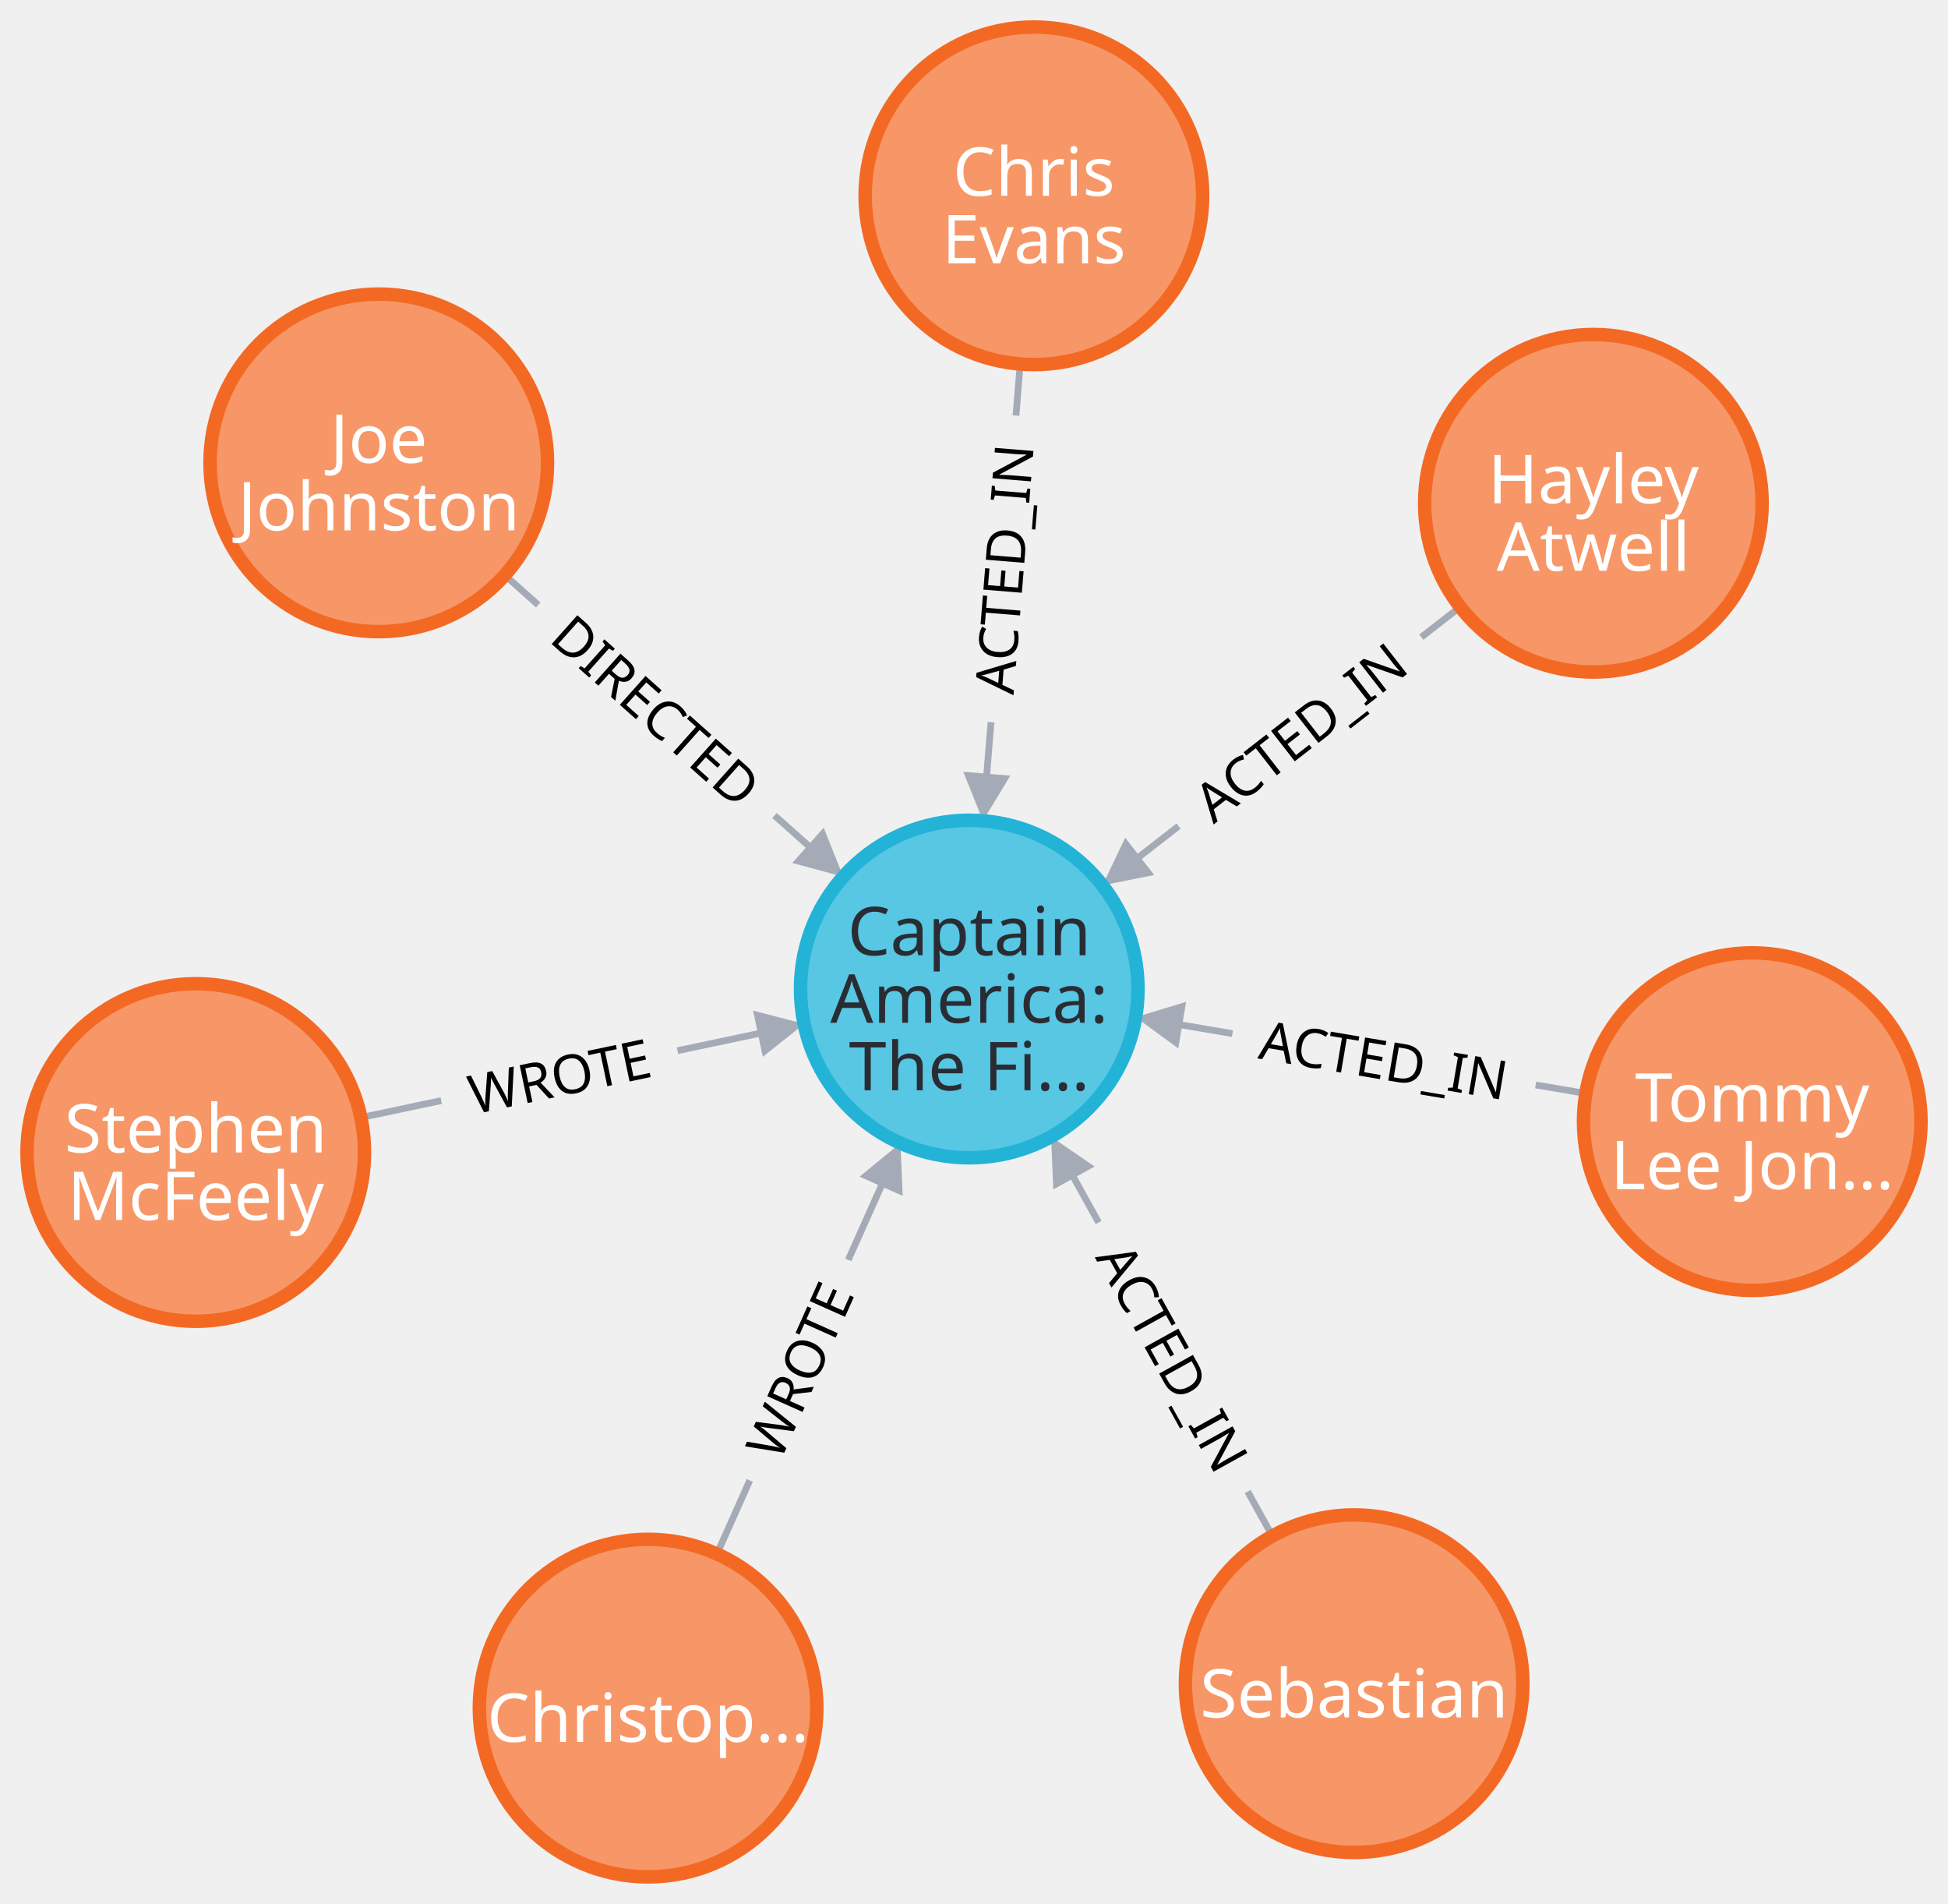
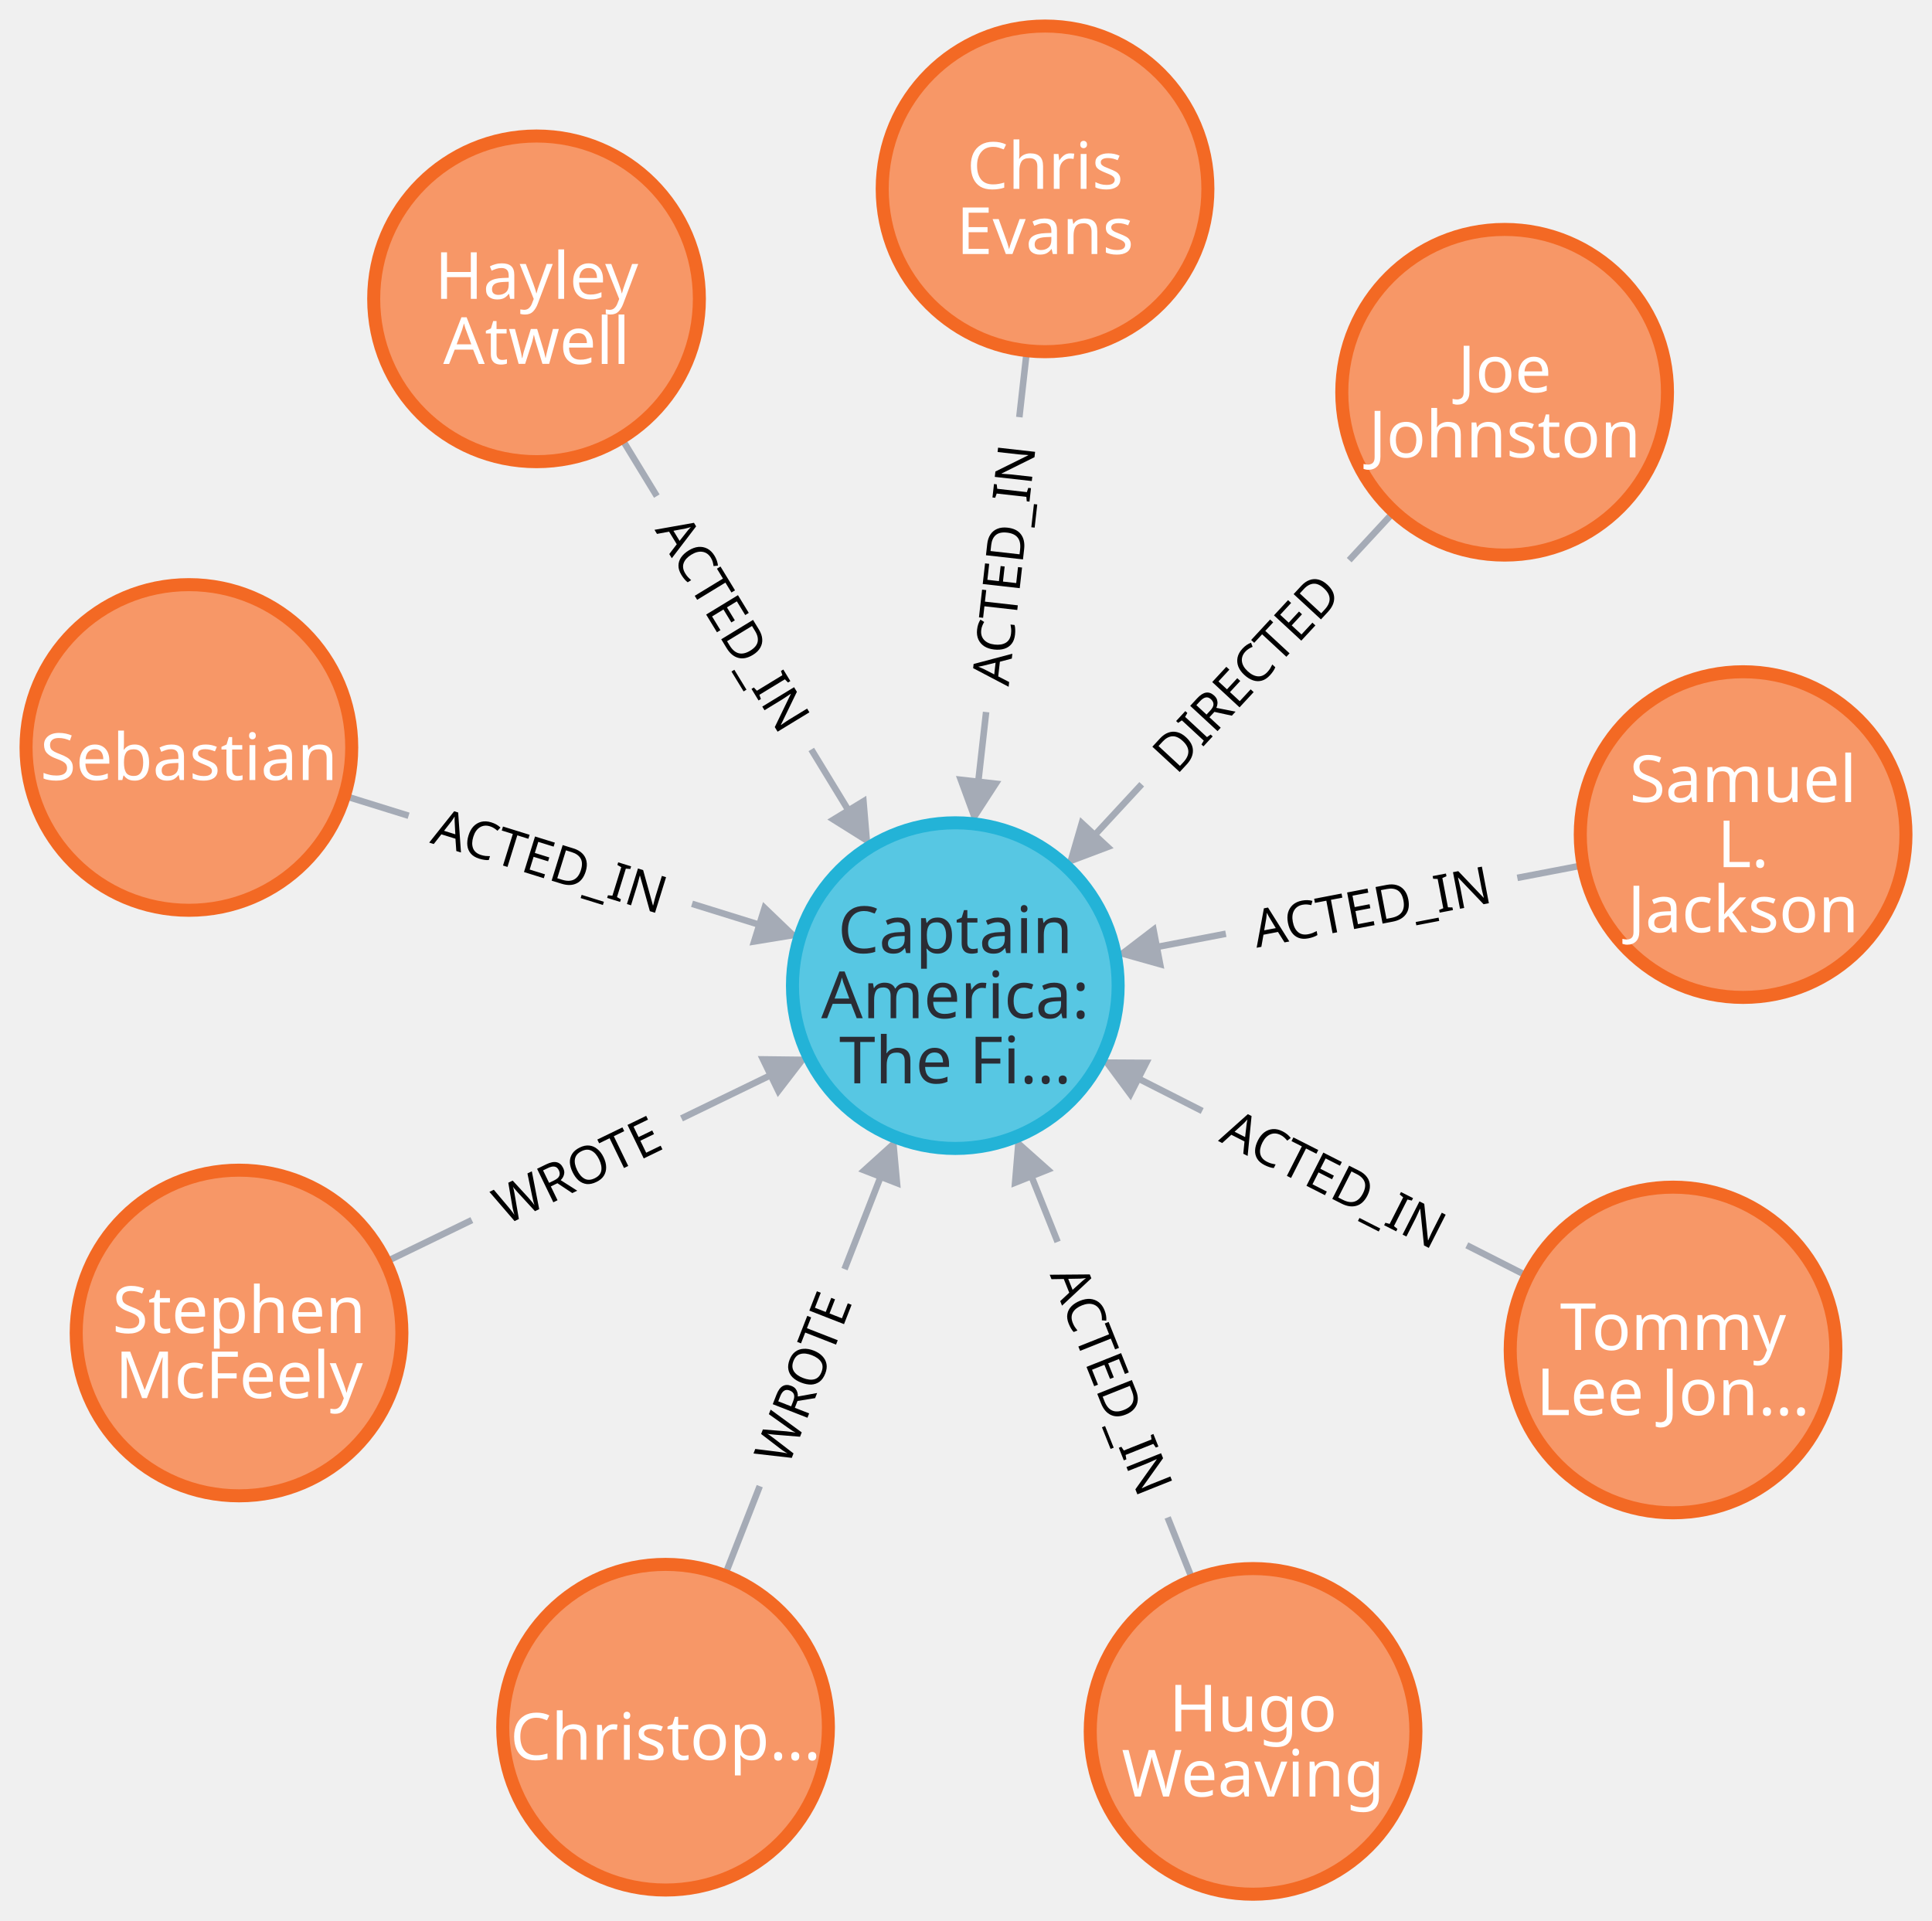
- <svg xmlns="http://www.w3.org/2000/svg" width="288.593" height="281.999" viewBox="-52.313 -41.872 288.593 281.999">
+ <svg xmlns="http://www.w3.org/2000/svg" width="296.616" height="294.842" viewBox="-57.374 -39.691 296.616 294.842">
  <g class="layer relationships">
-     <g class="relationship" transform="translate(100.8565 -12.8723) rotate(454.6598)">
-       <path class="outline" fill="#A5ABB6" stroke="none" d="M 25 0.5 L 32.659 0.5 L 32.659 -0.5 L 25 -0.5 Z M 78.222 0.5 L 85.881 0.5 L 85.881 3.5 L 92.881 0 L 85.881 -3.5 L 85.881 -0.5 L 78.222 -0.5 Z" />
-       <text text-anchor="middle" pointer-events="none" font-size="8px" fill="#000000" x="55.44" y="3" transform="rotate(180 55.4404 0)" font-family="sans-serif">ACTED_IN</text>
+     <g class="relationship" transform="translate(135.006 226.1514) rotate(248.2373)">
+       <path class="outline" fill="#A5ABB6" stroke="none" d="M 25 0.5 L 35.366 0.5 L 35.366 -0.5 L 25 -0.5 Z M 80.929 0.5 L 91.295 0.5 L 91.295 3.5 L 98.295 0 L 91.295 -3.5 L 91.295 -0.5 L 80.929 -0.5 Z" />
+       <text text-anchor="middle" pointer-events="none" font-size="8px" fill="#000000" x="58.147" y="3" transform="rotate(180 58.14743 0)" font-family="sans-serif">ACTED_IN</text>
    </g>
-     <g class="relationship" transform="translate(183.7438 32.67059) rotate(502.1127)">
-       <path class="outline" fill="#A5ABB6" stroke="none" d="M 25 0.5 L 32.298 0.5 L 32.298 -0.5 L 25 -0.5 Z M 77.861 0.5 L 85.159 0.5 L 85.159 3.5 L 92.159 0 L 85.159 -3.5 L 85.159 -0.5 L 77.861 -0.5 Z" />
-       <text text-anchor="middle" pointer-events="none" font-size="8px" fill="#000000" x="55.079" y="3" transform="rotate(180 55.0793 0)" font-family="sans-serif">ACTED_IN</text>
+     <g class="relationship" transform="translate(199.4859 167.5872) rotate(206.9161)">
+       <path class="outline" fill="#A5ABB6" stroke="none" d="M 25 0.5 L 35.509 0.5 L 35.509 -0.5 L 25 -0.5 Z M 81.072 0.5 L 91.581 0.5 L 91.581 3.5 L 98.581 0 L 91.581 -3.5 L 91.581 -0.5 L 81.072 -0.5 Z" />
+       <text text-anchor="middle" pointer-events="none" font-size="8px" fill="#000000" x="58.29" y="3" transform="rotate(180 58.2903 0)" font-family="sans-serif">ACTED_IN</text>
    </g>
-     <g class="relationship" transform="translate(148.2997 207.5086) rotate(241.0055)">
-       <path class="outline" fill="#A5ABB6" stroke="none" d="M 25 0.5 L 32.535 0.5 L 32.535 -0.5 L 25 -0.5 Z M 78.098 0.5 L 85.633 0.5 L 85.633 3.5 L 92.633 0 L 85.633 -3.5 L 85.633 -0.5 L 78.098 -0.5 Z" />
-       <text text-anchor="middle" pointer-events="none" font-size="8px" fill="#000000" x="55.317" y="3" transform="rotate(180 55.31657 0)" font-family="sans-serif">ACTED_IN</text>
+     <g class="relationship" transform="translate(210.2422 88.45241) rotate(529.1454)">
+       <path class="outline" fill="#A5ABB6" stroke="none" d="M 25 0.5 L 35.295 0.5 L 35.295 -0.5 L 25 -0.5 Z M 80.858 0.5 L 91.153 0.5 L 91.153 3.5 L 98.153 0 L 91.153 -3.5 L 91.153 -0.5 L 80.858 -0.5 Z" />
+       <text text-anchor="middle" pointer-events="none" font-size="8px" fill="#000000" x="58.076" y="3" transform="rotate(180 58.07642 0)" font-family="sans-serif">ACTED_IN</text>
    </g>
-     <g class="relationship" transform="translate(207.2802 124.2609) rotate(189.6106)">
-       <path class="outline" fill="#A5ABB6" stroke="none" d="M 25 0.5 L 32.545 0.5 L 32.545 -0.5 L 25 -0.5 Z M 78.107 0.5 L 85.652 0.5 L 85.652 3.5 L 92.652 0 L 85.652 -3.5 L 85.652 -0.5 L 78.107 -0.5 Z" />
-       <text text-anchor="middle" pointer-events="none" font-size="8px" fill="#000000" x="55.326" y="3" transform="rotate(180 55.32579 0)" font-family="sans-serif">ACTED_IN</text>
+     <g class="relationship" transform="translate(173.6291 20.53645) rotate(492.7897)">
+       <path class="outline" fill="#A5ABB6" stroke="none" d="M 25 0.5 L 35.13 0.5 L 35.13 -0.5 L 25 -0.5 Z M 82.02 0.5 L 92.15 0.5 L 92.15 3.5 L 99.15 0 L 92.15 -3.5 L 92.15 -0.5 L 82.02 -0.5 Z" />
+       <text text-anchor="middle" pointer-events="none" font-size="8px" fill="#000000" x="58.575" y="3" transform="rotate(180 58.57503 0)" font-family="sans-serif">DIRECTED</text>
    </g>
-     <g class="relationship" transform="translate(3.801862 26.68608) rotate(401.6973)">
-       <path class="outline" fill="#A5ABB6" stroke="none" d="M 25 0.5 L 31.634 0.5 L 31.634 -0.5 L 25 -0.5 Z M 78.524 0.5 L 85.158 0.5 L 85.158 3.5 L 92.158 0 L 85.158 -3.5 L 85.158 -0.5 L 78.524 -0.5 Z" />
-       <text text-anchor="middle" pointer-events="none" font-size="8px" fill="#000000" x="55.079" y="3" font-family="sans-serif">DIRECTED</text>
+     <g class="relationship" transform="translate(103.0701 -10.69099) rotate(456.4256)">
+       <path class="outline" fill="#A5ABB6" stroke="none" d="M 25 0.5 L 35.273 0.5 L 35.273 -0.5 L 25 -0.5 Z M 80.835 0.5 L 91.108 0.5 L 91.108 3.5 L 98.108 0 L 91.108 -3.5 L 91.108 -0.5 L 80.835 -0.5 Z" />
+       <text text-anchor="middle" pointer-events="none" font-size="8px" fill="#000000" x="58.054" y="3" transform="rotate(180 58.05425 0)" font-family="sans-serif">ACTED_IN</text>
    </g>
-     <g class="relationship" transform="translate(43.70002 211.1264) rotate(294.0716)">
-       <path class="outline" fill="#A5ABB6" stroke="none" d="M 25 0.5 L 36.939 0.5 L 36.939 -0.5 L 25 -0.5 Z M 72.713 0.5 L 84.652 0.5 L 84.652 3.5 L 91.652 0 L 84.652 -3.5 L 84.652 -0.5 L 72.713 -0.5 Z" />
-       <text text-anchor="middle" pointer-events="none" font-size="8px" fill="#000000" x="54.826" y="3" font-family="sans-serif">WROTE</text>
+     <g class="relationship" transform="translate(24.99983 6.19465) rotate(418.6292)">
+       <path class="outline" fill="#A5ABB6" stroke="none" d="M 25 0.5 L 35.471 0.5 L 35.471 -0.5 L 25 -0.5 Z M 81.033 0.5 L 91.504 0.5 L 91.504 3.5 L 98.504 0 L 91.504 -3.5 L 91.504 -0.5 L 81.033 -0.5 Z" />
+       <text text-anchor="middle" pointer-events="none" font-size="8px" fill="#000000" x="58.252" y="3" font-family="sans-serif">ACTED_IN</text>
    </g>
-     <g class="relationship" transform="translate(-23.3126 128.8291) rotate(348.0704)">
-       <path class="outline" fill="#A5ABB6" stroke="none" d="M 25 0.5 L 37.174 0.5 L 37.174 -0.5 L 25 -0.5 Z M 72.948 0.5 L 85.122 0.5 L 85.122 3.5 L 92.122 0 L 85.122 -3.5 L 85.122 -0.5 L 72.948 -0.5 Z" />
-       <text text-anchor="middle" pointer-events="none" font-size="8px" fill="#000000" x="55.061" y="3" font-family="sans-serif">WROTE</text>
+     <g class="relationship" transform="translate(-28.37404 75.07631) rotate(377.2639)">
+       <path class="outline" fill="#A5ABB6" stroke="none" d="M 25 0.5 L 35.328 0.5 L 35.328 -0.5 L 25 -0.5 Z M 80.89 0.5 L 91.218 0.5 L 91.218 3.5 L 98.218 0 L 91.218 -3.5 L 91.218 -0.5 L 80.89 -0.5 Z" />
+       <text text-anchor="middle" pointer-events="none" font-size="8px" fill="#000000" x="58.109" y="3" font-family="sans-serif">ACTED_IN</text>
+     </g>
+     <g class="relationship" transform="translate(-20.67403 164.9801) rotate(334.1257)">
+       <path class="outline" fill="#A5ABB6" stroke="none" d="M 25 0.5 L 39.723 0.5 L 39.723 -0.5 L 25 -0.5 Z M 75.496 0.5 L 90.219 0.5 L 90.219 3.5 L 97.219 0 L 90.219 -3.5 L 90.219 -0.5 L 75.496 -0.5 Z" />
+       <text text-anchor="middle" pointer-events="none" font-size="8px" fill="#000000" x="57.609" y="3" font-family="sans-serif">WROTE</text>
+     </g>
+     <g class="relationship" transform="translate(44.80884 225.5085) rotate(291.3393)">
+       <path class="outline" fill="#A5ABB6" stroke="none" d="M 25 0.5 L 39.736 0.5 L 39.736 -0.5 L 25 -0.5 Z M 75.509 0.5 L 90.245 0.5 L 90.245 3.5 L 97.245 0 L 90.245 -3.5 L 90.245 -0.5 L 75.509 -0.5 Z" />
+       <text text-anchor="middle" pointer-events="none" font-size="8px" fill="#000000" x="57.623" y="3" font-family="sans-serif">WROTE</text>
    </g>
  </g>
  <g class="layer nodes">
-     <g class="node" transform="translate(148.2997,207.5086)">
+     <g class="node" transform="translate(135.006,226.1514)">
      <circle class="outline" cx="0" cy="0" r="25" fill="#F79767" stroke="#f36924" stroke-width="2px" />
      <text text-anchor="middle" pointer-events="none" font-family="sans-serif" dy="1.562" font-size="25" fill="#FFFFFF" />
-       <text text-anchor="middle" pointer-events="none" x="0" y="5" font-size="10px" fill="#FFFFFF" font-family="sans-serif"> Sebastian</text>
+       <text text-anchor="middle" pointer-events="none" font-family="sans-serif" dy="1.562" font-size="25" fill="#FFFFFF" />
+       <text text-anchor="middle" pointer-events="none" x="0" y="0" font-size="10px" fill="#FFFFFF" font-family="sans-serif"> Hugo</text>
+       <text text-anchor="middle" pointer-events="none" x="0" y="10" font-size="10px" fill="#FFFFFF" font-family="sans-serif"> Weaving</text>
    </g>
-     <g class="node" transform="translate(91.27987,104.6189)">
+     <g class="node" transform="translate(89.29273,111.6442)">
      <circle class="outline" cx="0" cy="0" r="25" fill="#57C7E3" stroke="#23b3d7" stroke-width="2px" />
      <text text-anchor="middle" pointer-events="none" font-family="sans-serif" dy="1.562" font-size="25" fill="#2A2C34" />
      <text text-anchor="middle" pointer-events="none" font-family="sans-serif" dy="1.562" font-size="25" fill="#2A2C34" />
      <text text-anchor="middle" pointer-events="none" font-family="sans-serif" dy="1.562" font-size="25" fill="#2A2C34" />
      <text text-anchor="middle" pointer-events="none" x="0" y="-5" font-size="10px" fill="#2A2C34" font-family="sans-serif"> Captain</text>
      <text text-anchor="middle" pointer-events="none" x="0" y="5" font-size="10px" fill="#2A2C34" font-family="sans-serif"> America:</text>
      <text text-anchor="middle" pointer-events="none" x="0" y="15" font-size="10px" fill="#2A2C34" font-family="sans-serif"> The Fi…</text>
    </g>
-     <g class="node" transform="translate(207.2802,124.2609)">
+     <g class="node" transform="translate(199.4859,167.5872)">
      <circle class="outline" cx="0" cy="0" r="25" fill="#F79767" stroke="#f36924" stroke-width="2px" />
      <text text-anchor="middle" pointer-events="none" font-family="sans-serif" dy="1.562" font-size="25" fill="#FFFFFF" />
      <text text-anchor="middle" pointer-events="none" font-family="sans-serif" dy="1.562" font-size="25" fill="#FFFFFF" />
      <text text-anchor="middle" pointer-events="none" x="0" y="0" font-size="10px" fill="#FFFFFF" font-family="sans-serif"> Tommy</text>
      <text text-anchor="middle" pointer-events="none" x="0" y="10" font-size="10px" fill="#FFFFFF" font-family="sans-serif"> Lee Jon…</text>
    </g>
-     <g class="node" transform="translate(183.7438,32.67059)">
+     <g class="node" transform="translate(210.2422,88.45241)">
+       <circle class="outline" cx="0" cy="0" r="25" fill="#F79767" stroke="#f36924" stroke-width="2px" />
+       <text text-anchor="middle" pointer-events="none" font-family="sans-serif" dy="1.562" font-size="25" fill="#FFFFFF" />
+       <text text-anchor="middle" pointer-events="none" font-family="sans-serif" dy="1.562" font-size="25" fill="#FFFFFF" />
+       <text text-anchor="middle" pointer-events="none" font-family="sans-serif" dy="1.562" font-size="25" fill="#FFFFFF" />
+       <text text-anchor="middle" pointer-events="none" x="0" y="-5" font-size="10px" fill="#FFFFFF" font-family="sans-serif"> Samuel</text>
+       <text text-anchor="middle" pointer-events="none" x="0" y="5" font-size="10px" fill="#FFFFFF" font-family="sans-serif"> L.</text>
+       <text text-anchor="middle" pointer-events="none" x="0" y="15" font-size="10px" fill="#FFFFFF" font-family="sans-serif"> Jackson</text>
+     </g>
+     <g class="node" transform="translate(173.6291,20.53645)">
+       <circle class="outline" cx="0" cy="0" r="25" fill="#F79767" stroke="#f36924" stroke-width="2px" />
+       <text text-anchor="middle" pointer-events="none" font-family="sans-serif" dy="1.562" font-size="25" fill="#FFFFFF" />
+       <text text-anchor="middle" pointer-events="none" font-family="sans-serif" dy="1.562" font-size="25" fill="#FFFFFF" />
+       <text text-anchor="middle" pointer-events="none" x="0" y="0" font-size="10px" fill="#FFFFFF" font-family="sans-serif"> Joe</text>
+       <text text-anchor="middle" pointer-events="none" x="0" y="10" font-size="10px" fill="#FFFFFF" font-family="sans-serif"> Johnston</text>
+     </g>
+     <g class="node" transform="translate(103.0701,-10.69099)">
+       <circle class="outline" cx="0" cy="0" r="25" fill="#F79767" stroke="#f36924" stroke-width="2px" />
+       <text text-anchor="middle" pointer-events="none" font-family="sans-serif" dy="1.562" font-size="25" fill="#FFFFFF" />
+       <text text-anchor="middle" pointer-events="none" font-family="sans-serif" dy="1.562" font-size="25" fill="#FFFFFF" />
+       <text text-anchor="middle" pointer-events="none" x="0" y="0" font-size="10px" fill="#FFFFFF" font-family="sans-serif"> Chris</text>
+       <text text-anchor="middle" pointer-events="none" x="0" y="10" font-size="10px" fill="#FFFFFF" font-family="sans-serif"> Evans</text>
+     </g>
+     <g class="node" transform="translate(24.99983,6.19465)">
      <circle class="outline" cx="0" cy="0" r="25" fill="#F79767" stroke="#f36924" stroke-width="2px" />
      <text text-anchor="middle" pointer-events="none" font-family="sans-serif" dy="1.562" font-size="25" fill="#FFFFFF" />
      <text text-anchor="middle" pointer-events="none" font-family="sans-serif" dy="1.562" font-size="25" fill="#FFFFFF" />
      <text text-anchor="middle" pointer-events="none" x="0" y="0" font-size="10px" fill="#FFFFFF" font-family="sans-serif"> Hayley</text>
      <text text-anchor="middle" pointer-events="none" x="0" y="10" font-size="10px" fill="#FFFFFF" font-family="sans-serif"> Atwell</text>
    </g>
-     <g class="node" transform="translate(100.8565,-12.8723)">
+     <g class="node" transform="translate(-28.37404,75.07631)">
      <circle class="outline" cx="0" cy="0" r="25" fill="#F79767" stroke="#f36924" stroke-width="2px" />
      <text text-anchor="middle" pointer-events="none" font-family="sans-serif" dy="1.562" font-size="25" fill="#FFFFFF" />
-       <text text-anchor="middle" pointer-events="none" font-family="sans-serif" dy="1.562" font-size="25" fill="#FFFFFF" />
-       <text text-anchor="middle" pointer-events="none" x="0" y="0" font-size="10px" fill="#FFFFFF" font-family="sans-serif"> Chris</text>
-       <text text-anchor="middle" pointer-events="none" x="0" y="10" font-size="10px" fill="#FFFFFF" font-family="sans-serif"> Evans</text>
+       <text text-anchor="middle" pointer-events="none" x="0" y="5" font-size="10px" fill="#FFFFFF" font-family="sans-serif"> Sebastian</text>
    </g>
-     <g class="node" transform="translate(3.801862,26.68608)">
-       <circle class="outline" cx="0" cy="0" r="25" fill="#F79767" stroke="#f36924" stroke-width="2px" />
-       <text text-anchor="middle" pointer-events="none" font-family="sans-serif" dy="1.562" font-size="25" fill="#FFFFFF" />
-       <text text-anchor="middle" pointer-events="none" font-family="sans-serif" dy="1.562" font-size="25" fill="#FFFFFF" />
-       <text text-anchor="middle" pointer-events="none" x="0" y="0" font-size="10px" fill="#FFFFFF" font-family="sans-serif"> Joe</text>
-       <text text-anchor="middle" pointer-events="none" x="0" y="10" font-size="10px" fill="#FFFFFF" font-family="sans-serif"> Johnston</text>
-     </g>
-     <g class="node" transform="translate(-23.3126,128.8291)">
+     <g class="node" transform="translate(-20.67403,164.9801)">
      <circle class="outline" cx="0" cy="0" r="25" fill="#F79767" stroke="#f36924" stroke-width="2px" />
      <text text-anchor="middle" pointer-events="none" font-family="sans-serif" dy="1.562" font-size="25" fill="#FFFFFF" />
      <text text-anchor="middle" pointer-events="none" font-family="sans-serif" dy="1.562" font-size="25" fill="#FFFFFF" />
      <text text-anchor="middle" pointer-events="none" x="0" y="0" font-size="10px" fill="#FFFFFF" font-family="sans-serif"> Stephen</text>
      <text text-anchor="middle" pointer-events="none" x="0" y="10" font-size="10px" fill="#FFFFFF" font-family="sans-serif"> McFeely</text>
    </g>
-     <g class="node" transform="translate(43.70002,211.1264)">
+     <g class="node" transform="translate(44.80884,225.5085)">
      <circle class="outline" cx="0" cy="0" r="25" fill="#F79767" stroke="#f36924" stroke-width="2px" />
      <text text-anchor="middle" pointer-events="none" font-family="sans-serif" dy="1.562" font-size="25" fill="#FFFFFF" />
      <text text-anchor="middle" pointer-events="none" x="0" y="5" font-size="10px" fill="#FFFFFF" font-family="sans-serif"> Christop…</text>
    </g>
  </g>
</svg>
